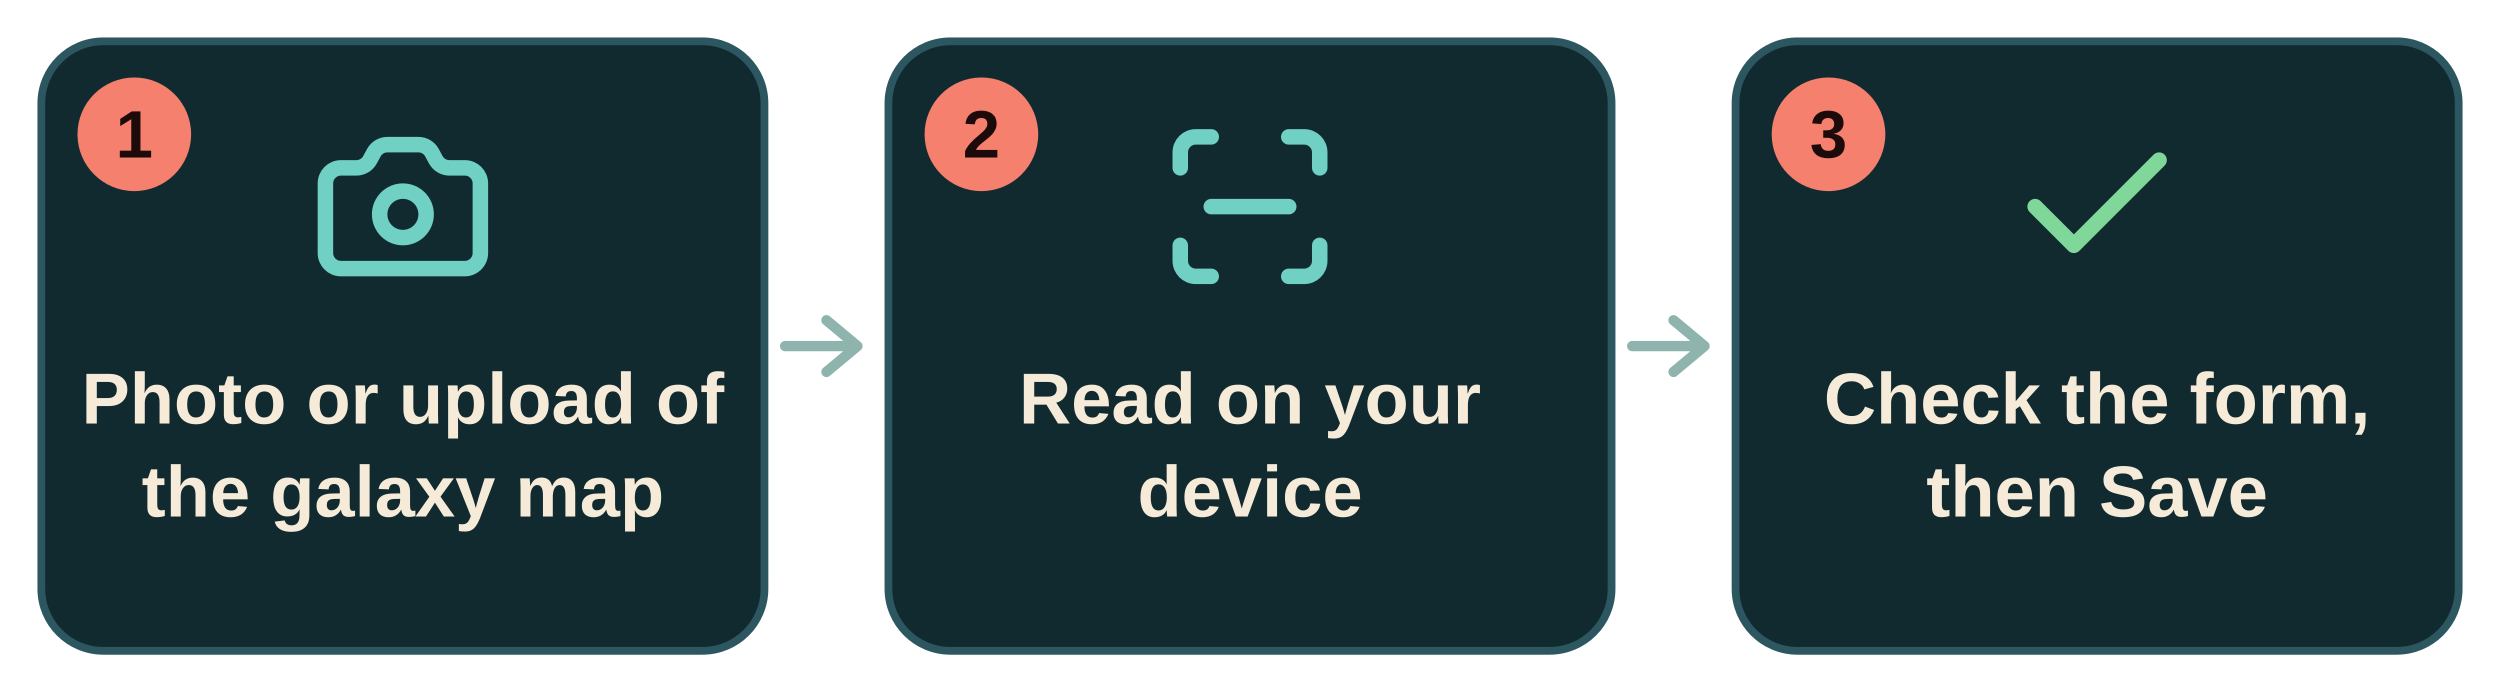
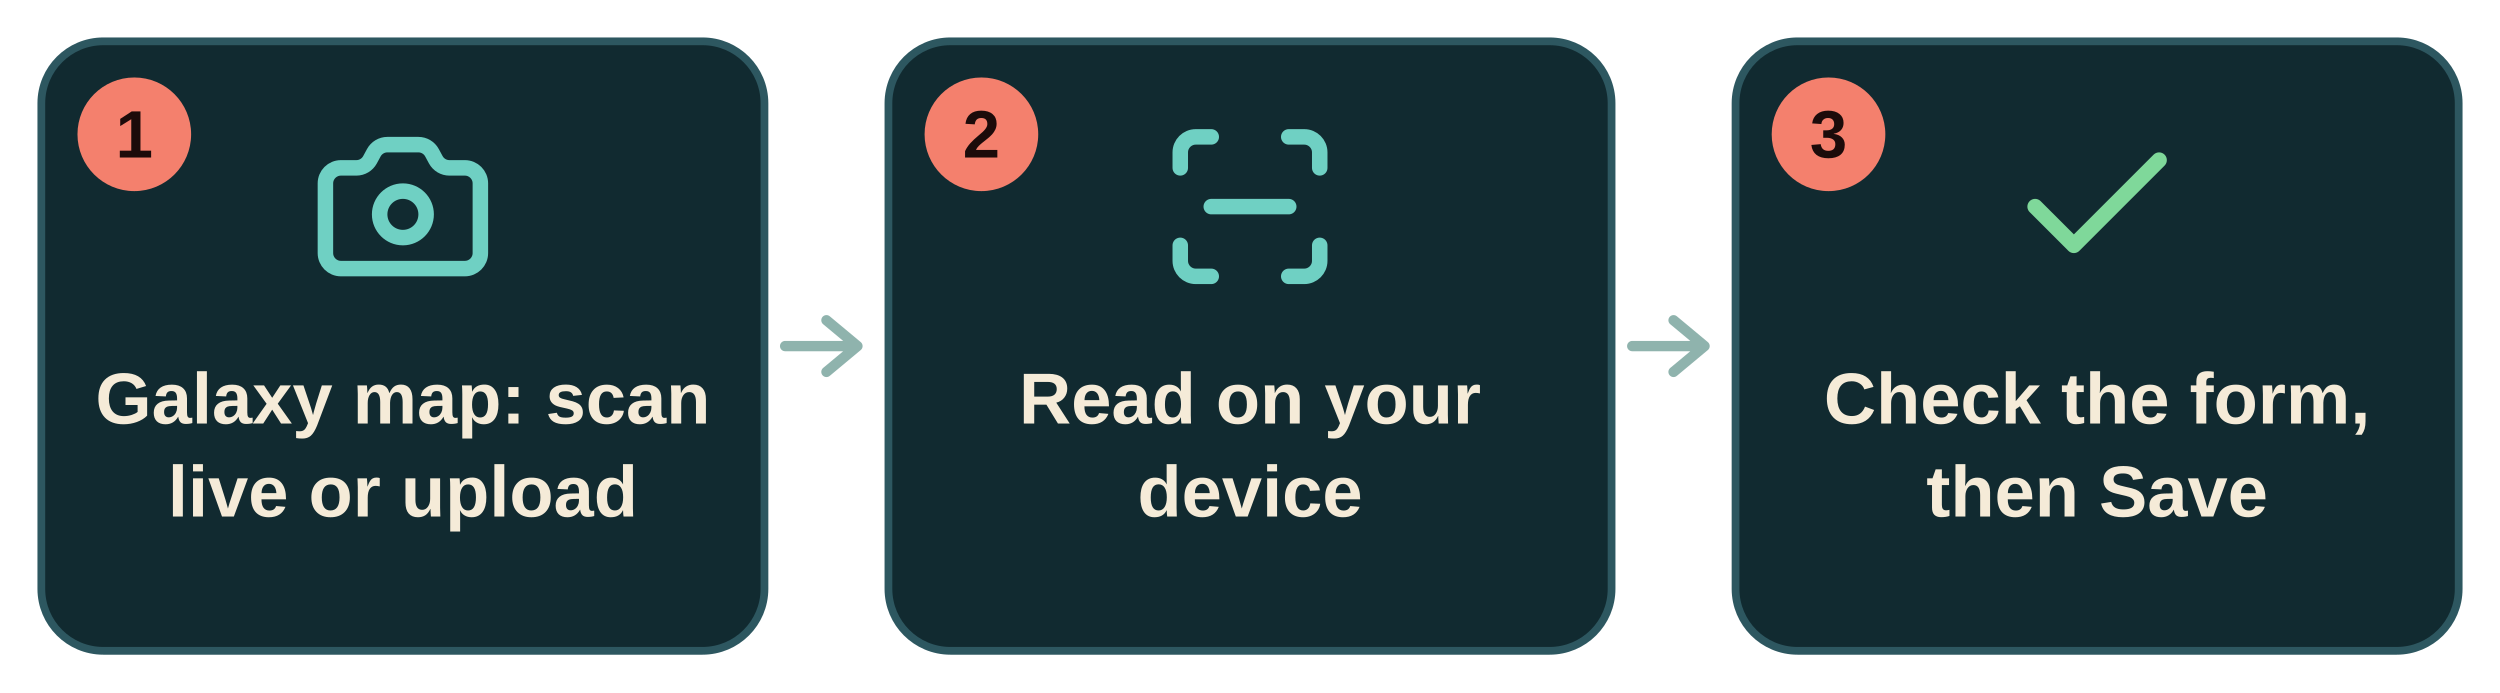
<svg xmlns="http://www.w3.org/2000/svg" width="484" height="134" viewBox="0 0 484 134">
  <rect x="8" y="8" width="140" height="118" rx="12" fill="#112A30" stroke="#2D5760" stroke-width="1.5" />
  <circle cx="26" cy="26" r="11" fill="#F4806D" />
  <text x="26" y="30.5" text-anchor="middle" font-size="13" font-weight="700" fill="#1C0B0A" font-family="'Segoe UI', 'Helvetica Neue', Arial, sans-serif">1</text>
  <g transform="translate(60 22) scale(1.5)" fill="none" stroke="#6FD0C3" stroke-width="2" stroke-linecap="round" stroke-linejoin="round">
    <path d="M13.997 4a2 2 0 0 1 1.76 1.05l.486.9A2 2 0 0 0 18.003 7H20a2 2 0 0 1 2 2v9a2 2 0 0 1-2 2H4a2 2 0 0 1-2-2V9a2 2 0 0 1 2-2h1.997a2 2 0 0 0 1.759-1.048l.489-.904A2 2 0 0 1 10.004 4z" />
    <circle cx="12" cy="13" r="3" />
  </g>
-   <text x="78" y="82" text-anchor="middle" font-size="14" font-weight="600" fill="#F5EBD8" font-family="'Segoe UI', 'Helvetica Neue', Arial, sans-serif">Photo or upload of</text>
-   <text x="78" y="100" text-anchor="middle" font-size="14" font-weight="600" fill="#F5EBD8" font-family="'Segoe UI', 'Helvetica Neue', Arial, sans-serif">the galaxy map</text>
+   <text x="78" y="82" text-anchor="middle" font-size="14" font-weight="600" fill="#F5EBD8" font-family="'Segoe UI', 'Helvetica Neue', Arial, sans-serif">Galaxy map: scan</text>
+   <text x="78" y="100" text-anchor="middle" font-size="14" font-weight="600" fill="#F5EBD8" font-family="'Segoe UI', 'Helvetica Neue', Arial, sans-serif">live or upload</text>
  <path d="M152 67h14m-6 -5l6 5l-6 5" fill="none" stroke="#8FB3AD" stroke-width="2" stroke-linecap="round" stroke-linejoin="round" />
  <rect x="172" y="8" width="140" height="118" rx="12" fill="#112A30" stroke="#2D5760" stroke-width="1.5" />
  <circle cx="190" cy="26" r="11" fill="#F4806D" />
  <text x="190" y="30.5" text-anchor="middle" font-size="13" font-weight="700" fill="#1C0B0A" font-family="'Segoe UI', 'Helvetica Neue', Arial, sans-serif">2</text>
  <g transform="translate(224 22) scale(1.5)" fill="none" stroke="#6FD0C3" stroke-width="2" stroke-linecap="round" stroke-linejoin="round">
    <path d="M3 7V5a2 2 0 0 1 2-2h2" />
    <path d="M17 3h2a2 2 0 0 1 2 2v2" />
    <path d="M21 17v2a2 2 0 0 1-2 2h-2" />
    <path d="M7 21H5a2 2 0 0 1-2-2v-2" />
    <path d="M7 12h10" />
  </g>
  <text x="242" y="82" text-anchor="middle" font-size="14" font-weight="600" fill="#F5EBD8" font-family="'Segoe UI', 'Helvetica Neue', Arial, sans-serif">Read on your</text>
  <text x="242" y="100" text-anchor="middle" font-size="14" font-weight="600" fill="#F5EBD8" font-family="'Segoe UI', 'Helvetica Neue', Arial, sans-serif">device</text>
  <path d="M316 67h14m-6 -5l6 5l-6 5" fill="none" stroke="#8FB3AD" stroke-width="2" stroke-linecap="round" stroke-linejoin="round" />
  <rect x="336" y="8" width="140" height="118" rx="12" fill="#112A30" stroke="#2D5760" stroke-width="1.5" />
  <circle cx="354" cy="26" r="11" fill="#F4806D" />
  <text x="354" y="30.5" text-anchor="middle" font-size="13" font-weight="700" fill="#1C0B0A" font-family="'Segoe UI', 'Helvetica Neue', Arial, sans-serif">3</text>
  <g transform="translate(388 22) scale(1.5)" fill="none" stroke="#7FD89A" stroke-width="2" stroke-linecap="round" stroke-linejoin="round">
    <path d="M20 6 9 17l-5-5" />
  </g>
  <text x="406" y="82" text-anchor="middle" font-size="14" font-weight="600" fill="#F5EBD8" font-family="'Segoe UI', 'Helvetica Neue', Arial, sans-serif">Check the form,</text>
  <text x="406" y="100" text-anchor="middle" font-size="14" font-weight="600" fill="#F5EBD8" font-family="'Segoe UI', 'Helvetica Neue', Arial, sans-serif">then Save</text>
</svg>
